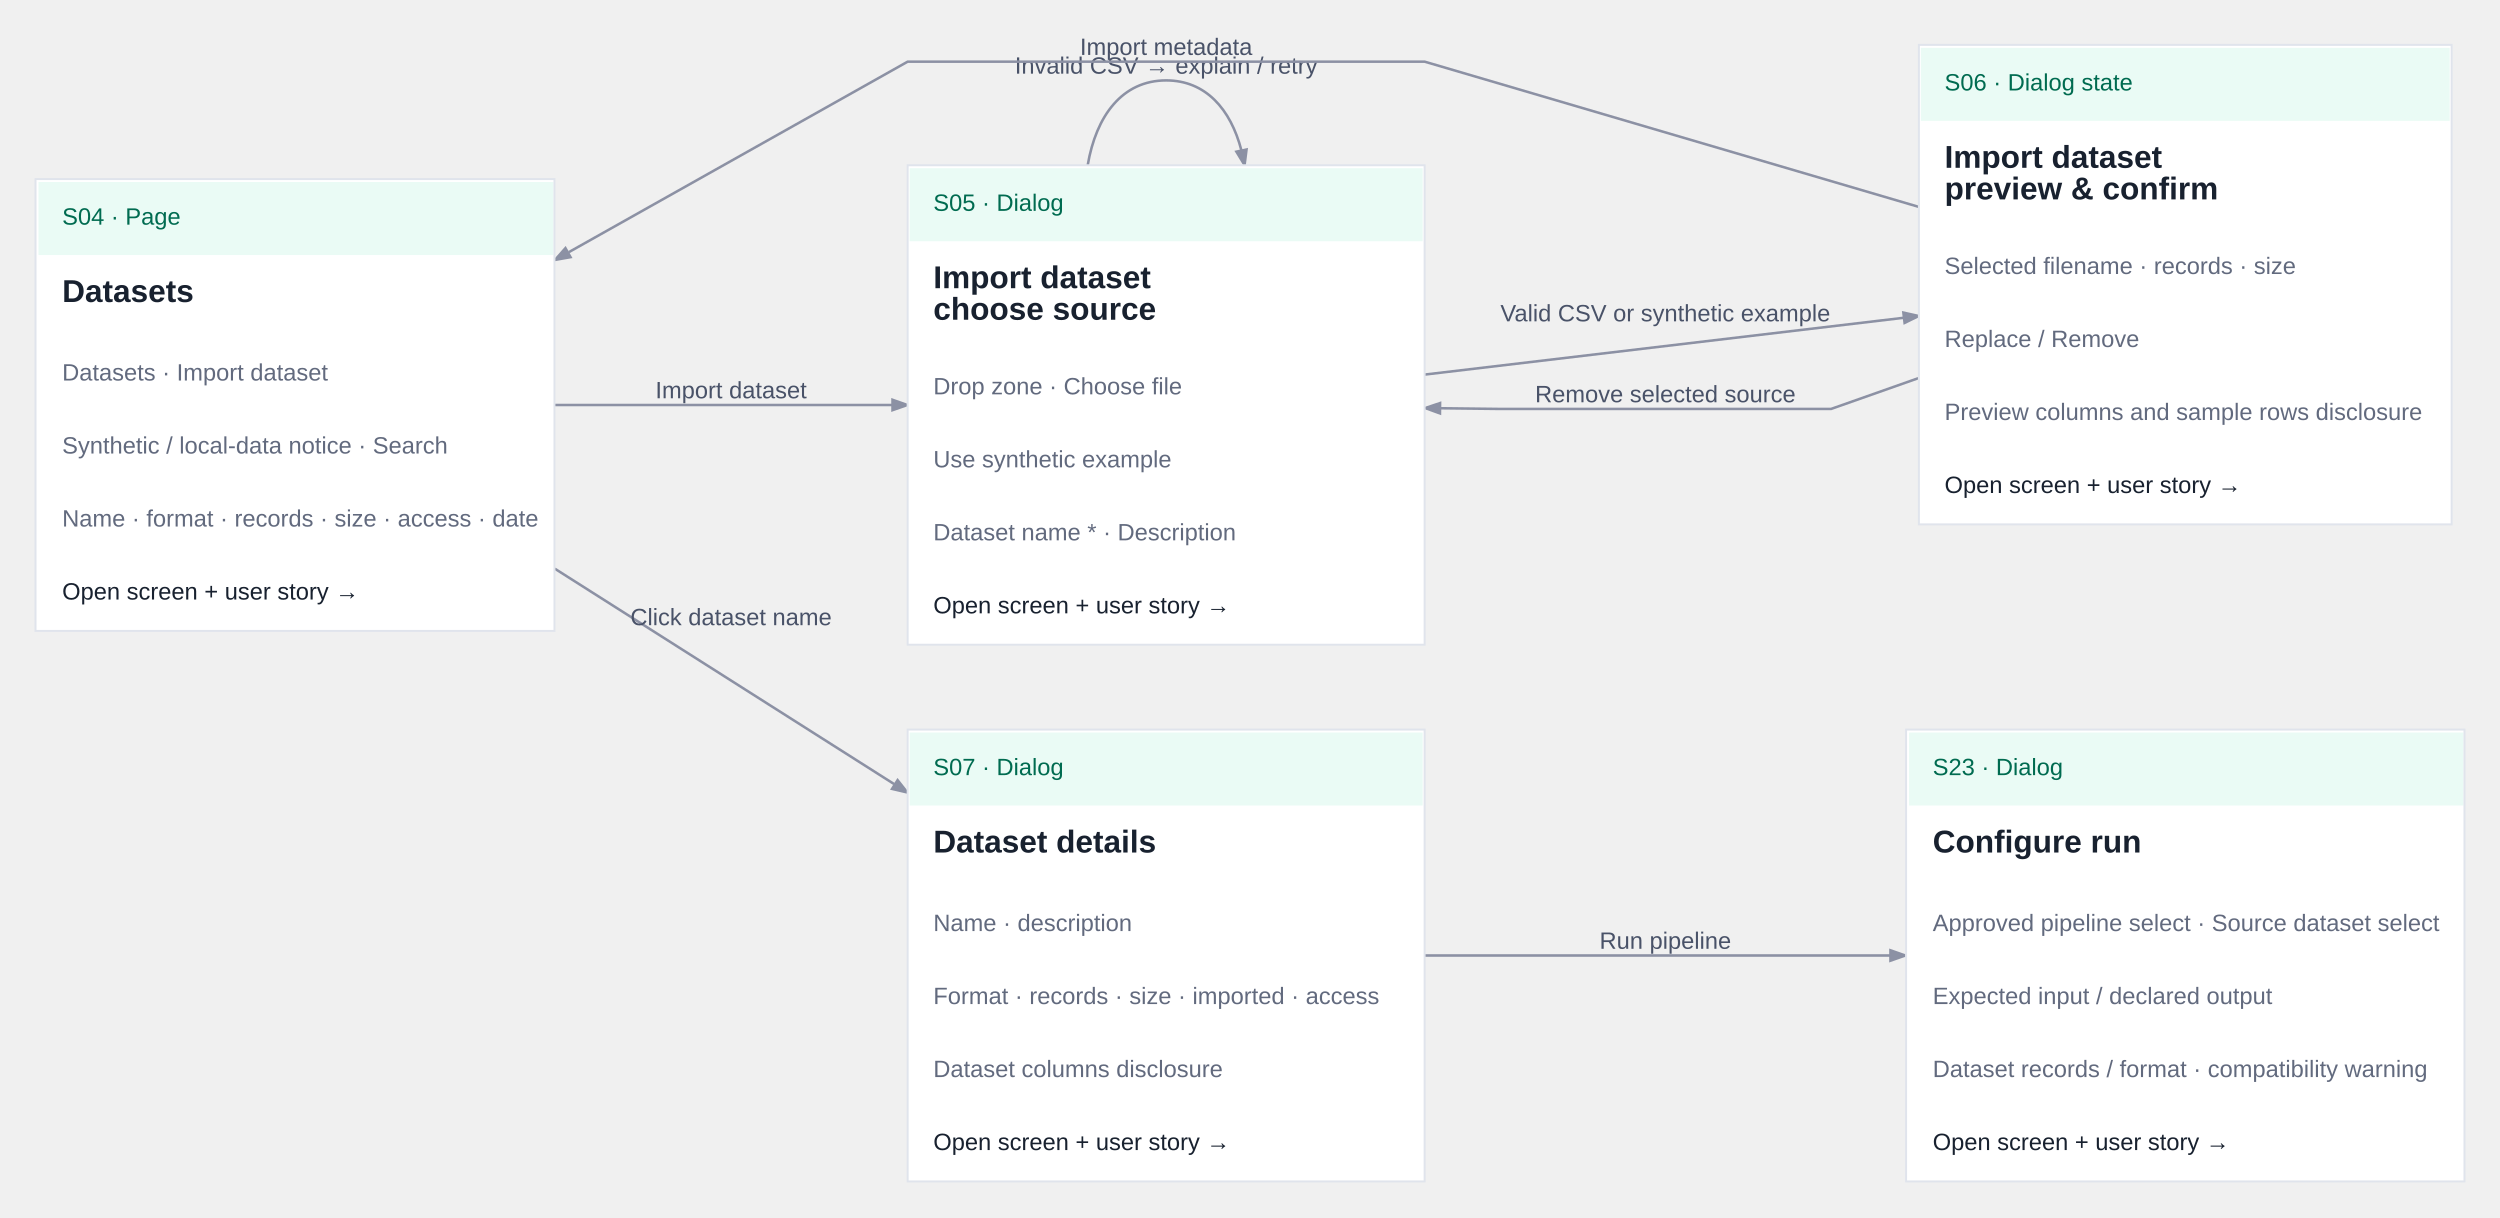
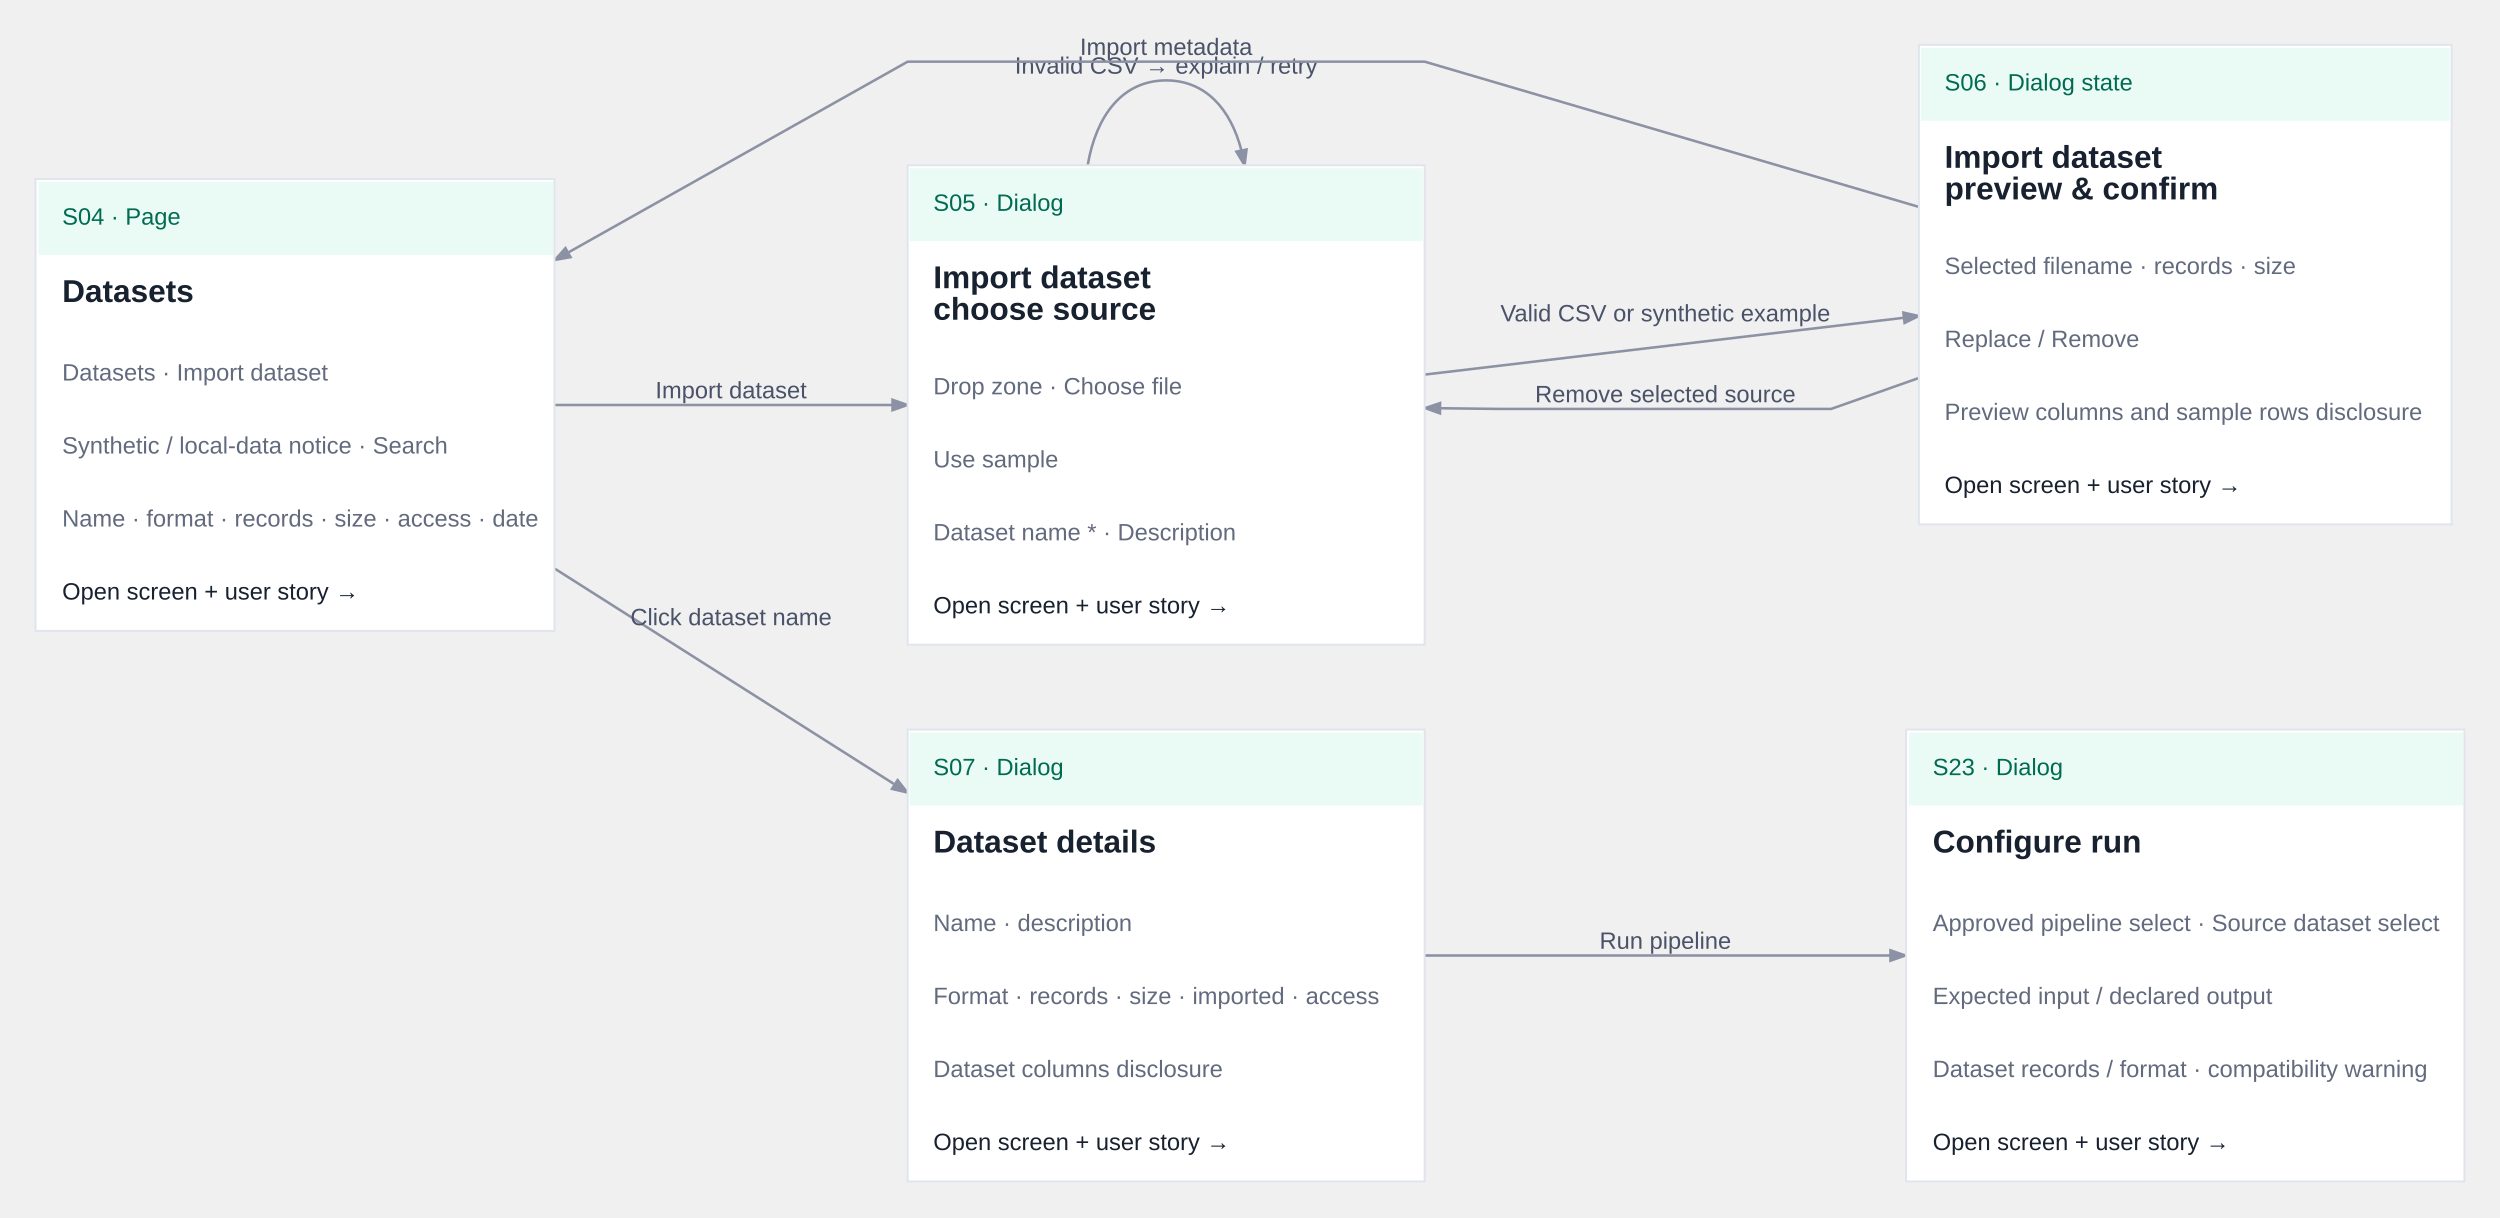
<svg xmlns="http://www.w3.org/2000/svg" xmlns:xlink="http://www.w3.org/1999/xlink" width="1267pt" height="617pt" viewBox="0.00 0.00 1267.00 616.50">
  <g id="graph0" class="graph" transform="scale(1 1) rotate(0) translate(18 598.5)">
    <g id="edge1" class="edge">
      <g id="a_edge1">
        <a xlink:title="Import dataset">
          <path fill="none" stroke="#8c91a4" stroke-width="1.3" d="M263.17,-393.5C317.07,-393.5 379.56,-393.5 434.18,-393.5" />
          <polygon fill="#8c91a4" stroke="#8c91a4" stroke-width="1.3" points="434.33,-396.13 441.83,-393.5 434.33,-390.88 434.33,-396.13" />
        </a>
      </g>
      <text text-anchor="middle" x="352.5" y="-396.9" font-family="Arial" font-size="12.00" fill="#495268">Import dataset</text>
    </g>
    <g id="edge6" class="edge">
      <g id="a_edge6">
        <a xlink:title="Click dataset name">
          <path fill="none" stroke="#8c91a4" stroke-width="1.3" d="M263.17,-310.55C317.4,-276.13 380.33,-236.18 435.18,-201.35" />
          <polygon fill="#8c91a4" stroke="#8c91a4" stroke-width="1.3" points="436.9,-203.37 441.83,-197.13 434.09,-198.94 436.9,-203.37" />
        </a>
      </g>
      <text text-anchor="middle" x="352.5" y="-281.9" font-family="Arial" font-size="12.00" fill="#495268">Click dataset name</text>
    </g>
    <g id="edge3" class="edge">
      <g id="a_edge3">
        <a xlink:title="Invalid CSV → explain / retry">
          <path fill="none" stroke="#8c91a4" stroke-width="1.3" d="M533.26,-515.09C537.52,-540.07 550.76,-558 573,-558 592.98,-558 605.7,-543.53 611.16,-522.48" />
          <polygon fill="#8c91a4" stroke="#8c91a4" stroke-width="1.3" points="613.74,-522.98 612.74,-515.09 608.61,-521.88 613.74,-522.98" />
        </a>
      </g>
      <text text-anchor="middle" x="573" y="-561.4" font-family="Arial" font-size="12.00" fill="#495268">Invalid CSV → explain / retry</text>
    </g>
    <g id="edge2" class="edge">
      <g id="a_edge2">
        <a xlink:title="Valid CSV or synthetic example">
          <path fill="none" stroke="#8c91a4" stroke-width="1.3" d="M704.16,-408.93C778.13,-417.7 870.82,-428.69 946.64,-437.68" />
          <polygon fill="#8c91a4" stroke="#8c91a4" stroke-width="1.3" points="946.63,-440.32 954.39,-438.6 947.25,-435.11 946.63,-440.32" />
        </a>
      </g>
      <text text-anchor="middle" x="826" y="-435.9" font-family="Arial" font-size="12.00" fill="#495268">Valid CSV or synthetic example</text>
    </g>
    <g id="edge5" class="edge">
      <g id="a_edge5">
        <a xlink:title="Import metadata">
          <path fill="none" stroke="#8c91a4" stroke-width="1.3" d="M954.29,-493.94C843.37,-526.54 704,-567.5 704,-567.5 704,-567.5 442,-567.5 442,-567.5 442,-567.5 352.86,-517.39 270.26,-470.95" />
          <polygon fill="#8c91a4" stroke="#8c91a4" stroke-width="1.3" points="271.13,-468.43 263.31,-467.04 268.56,-473 271.13,-468.43" />
        </a>
      </g>
      <text text-anchor="middle" x="573" y="-570.9" font-family="Arial" font-size="12.00" fill="#495268">Import metadata</text>
    </g>
    <g id="edge4" class="edge">
      <g id="a_edge4">
        <a xlink:title="Remove selected source">
          <path fill="none" stroke="#8c91a4" stroke-width="1.3" d="M954.12,-407.07C928.76,-398.12 910,-391.5 910,-391.5 910,-391.5 742,-391.5 742,-391.5 742,-391.5 729.91,-391.64 712.21,-391.85" />
          <polygon fill="#8c91a4" stroke="#8c91a4" stroke-width="1.3" points="711.77,-389.23 704.3,-391.95 711.83,-394.48 711.77,-389.23" />
        </a>
      </g>
      <text text-anchor="middle" x="826" y="-394.9" font-family="Arial" font-size="12.00" fill="#495268">Remove selected source</text>
    </g>
    <g id="edge7" class="edge">
      <g id="a_edge7">
        <a xlink:title="Run pipeline">
          <path fill="none" stroke="#8c91a4" stroke-width="1.3" d="M704.16,-114.5C775.97,-114.5 865.43,-114.5 939.96,-114.5" />
          <polygon fill="#8c91a4" stroke="#8c91a4" stroke-width="1.3" points="940.09,-117.13 947.59,-114.5 940.09,-111.88 940.09,-117.13" />
        </a>
      </g>
      <text text-anchor="middle" x="826" y="-117.9" font-family="Arial" font-size="12.00" fill="#495268">Run pipeline</text>
    </g>
    <g id="node-S04" class="node">
      <g id="a_node-S04">
        <a xlink:href="#screen=S04&amp;journey=F02" xlink:title="Datasets">
          <polygon fill="white" stroke="transparent" points="0,-279 0,-508 263,-508 263,-279 0,-279" />
          <polygon fill="#eafbf5" stroke="transparent" points="1.5,-469.5 1.5,-506.5 262.5,-506.5 262.5,-469.5 1.5,-469.5" />
          <text text-anchor="start" x="13.5" y="-484.9" font-family="Arial" font-size="12.00" fill="#006b50">S04 · Page</text>
          <text text-anchor="start" x="13.5" y="-445.7" font-family="Arial" font-weight="bold" font-size="16.00" fill="#18212f">Datasets</text>
          <text text-anchor="start" x="13.5" y="-405.9" font-family="Arial" font-size="12.00" fill="#626a7e">Datasets · Import dataset</text>
          <text text-anchor="start" x="13.5" y="-368.9" font-family="Arial" font-size="12.00" fill="#626a7e">Synthetic / local-data notice · Search</text>
          <text text-anchor="start" x="13.5" y="-331.9" font-family="Arial" font-size="12.00" fill="#626a7e">Name · format · records · size · access · date</text>
          <text text-anchor="start" x="13.5" y="-294.9" font-family="Arial" font-size="12.00" fill="#18212f">Open screen + user story →</text>
          <polygon fill="none" stroke="#e0e4ec" points="0,-279 0,-508 263,-508 263,-279 0,-279" />
        </a>
      </g>
    </g>
    <g id="node-S05" class="node">
      <g id="a_node-S05">
        <a xlink:href="#screen=S05&amp;journey=F02" xlink:title="Import dataset · choose source">
          <polygon fill="white" stroke="transparent" points="442,-272 442,-515 704,-515 704,-272 442,-272" />
          <polygon fill="#eafbf5" stroke="transparent" points="443,-476.5 443,-513.5 703,-513.5 703,-476.5 443,-476.5" />
          <text text-anchor="start" x="455" y="-491.9" font-family="Arial" font-size="12.00" fill="#006b50">S05 · Dialog</text>
          <text text-anchor="start" x="455" y="-452.7" font-family="Arial" font-weight="bold" font-size="16.00" fill="#18212f">Import dataset</text>
          <text text-anchor="start" x="455" y="-436.7" font-family="Arial" font-weight="bold" font-size="16.00" fill="#18212f">choose source</text>
          <text text-anchor="start" x="455" y="-398.9" font-family="Arial" font-size="12.00" fill="#626a7e">Drop zone · Choose file</text>
-           <text text-anchor="start" x="455" y="-361.9" font-family="Arial" font-size="12.00" fill="#626a7e">Use synthetic example</text>
+           <text text-anchor="start" x="455" y="-361.9" font-family="Arial" font-size="12.00" fill="#626a7e">Use sample</text>
          <text text-anchor="start" x="455" y="-324.9" font-family="Arial" font-size="12.00" fill="#626a7e">Dataset name * · Description</text>
          <text text-anchor="start" x="455" y="-287.9" font-family="Arial" font-size="12.00" fill="#18212f">Open screen + user story →</text>
          <polygon fill="none" stroke="#e0e4ec" points="442,-272 442,-515 704,-515 704,-272 442,-272" />
        </a>
      </g>
    </g>
    <g id="node-S06" class="node">
      <g id="a_node-S06">
        <a xlink:href="#screen=S06&amp;journey=F02" xlink:title="Import dataset · preview &amp; confirm">
          <polygon fill="white" stroke="transparent" points="954.5,-333 954.5,-576 1224.5,-576 1224.5,-333 954.5,-333" />
          <polygon fill="#eafbf5" stroke="transparent" points="955.5,-537.5 955.5,-574.5 1223.5,-574.5 1223.5,-537.5 955.5,-537.5" />
          <text text-anchor="start" x="967.5" y="-552.9" font-family="Arial" font-size="12.00" fill="#006b50">S06 · Dialog state</text>
          <text text-anchor="start" x="967.5" y="-513.7" font-family="Arial" font-weight="bold" font-size="16.00" fill="#18212f">Import dataset</text>
          <text text-anchor="start" x="967.5" y="-497.7" font-family="Arial" font-weight="bold" font-size="16.00" fill="#18212f">preview &amp; confirm</text>
          <text text-anchor="start" x="967.5" y="-459.9" font-family="Arial" font-size="12.00" fill="#626a7e">Selected filename · records · size</text>
          <text text-anchor="start" x="967.5" y="-422.9" font-family="Arial" font-size="12.00" fill="#626a7e">Replace / Remove</text>
          <text text-anchor="start" x="967.5" y="-385.9" font-family="Arial" font-size="12.00" fill="#626a7e">Preview columns and sample rows disclosure</text>
          <text text-anchor="start" x="967.5" y="-348.9" font-family="Arial" font-size="12.00" fill="#18212f">Open screen + user story →</text>
          <polygon fill="none" stroke="#e0e4ec" points="954.5,-333 954.5,-576 1224.5,-576 1224.5,-333 954.5,-333" />
        </a>
      </g>
    </g>
    <g id="node-S07" class="node">
      <g id="a_node-S07">
        <a xlink:href="#screen=S07&amp;journey=F02" xlink:title="Dataset details">
          <polygon fill="white" stroke="transparent" points="442,0 442,-229 704,-229 704,0 442,0" />
          <polygon fill="#eafbf5" stroke="transparent" points="443,-190.5 443,-227.5 703,-227.5 703,-190.5 443,-190.5" />
          <text text-anchor="start" x="455" y="-205.9" font-family="Arial" font-size="12.00" fill="#006b50">S07 · Dialog</text>
          <text text-anchor="start" x="455" y="-166.7" font-family="Arial" font-weight="bold" font-size="16.00" fill="#18212f">Dataset details</text>
          <text text-anchor="start" x="455" y="-126.9" font-family="Arial" font-size="12.00" fill="#626a7e">Name · description</text>
          <text text-anchor="start" x="455" y="-89.9" font-family="Arial" font-size="12.00" fill="#626a7e">Format · records · size · imported · access</text>
          <text text-anchor="start" x="455" y="-52.9" font-family="Arial" font-size="12.00" fill="#626a7e">Dataset columns disclosure</text>
          <text text-anchor="start" x="455" y="-15.9" font-family="Arial" font-size="12.00" fill="#18212f">Open screen + user story →</text>
          <polygon fill="none" stroke="#e0e4ec" points="442,0 442,-229 704,-229 704,0 442,0" />
        </a>
      </g>
    </g>
    <g id="node-S23" class="node">
      <g id="a_node-S23">
        <a xlink:href="#screen=S23&amp;journey=F02" xlink:title="Configure run">
          <polygon fill="white" stroke="transparent" points="948,0 948,-229 1231,-229 1231,0 948,0" />
          <polygon fill="#eafbf5" stroke="transparent" points="949.5,-190.5 949.5,-227.5 1230.5,-227.5 1230.5,-190.5 949.5,-190.5" />
          <text text-anchor="start" x="961.5" y="-205.9" font-family="Arial" font-size="12.00" fill="#006b50">S23 · Dialog</text>
          <text text-anchor="start" x="961.5" y="-166.7" font-family="Arial" font-weight="bold" font-size="16.00" fill="#18212f">Configure run</text>
          <text text-anchor="start" x="961.5" y="-126.9" font-family="Arial" font-size="12.00" fill="#626a7e">Approved pipeline select · Source dataset select</text>
          <text text-anchor="start" x="961.5" y="-89.9" font-family="Arial" font-size="12.00" fill="#626a7e">Expected input / declared output</text>
          <text text-anchor="start" x="961.5" y="-52.9" font-family="Arial" font-size="12.00" fill="#626a7e">Dataset records / format · compatibility warning</text>
          <text text-anchor="start" x="961.5" y="-15.9" font-family="Arial" font-size="12.00" fill="#18212f">Open screen + user story →</text>
          <polygon fill="none" stroke="#e0e4ec" points="948,0 948,-229 1231,-229 1231,0 948,0" />
        </a>
      </g>
    </g>
  </g>
</svg>
